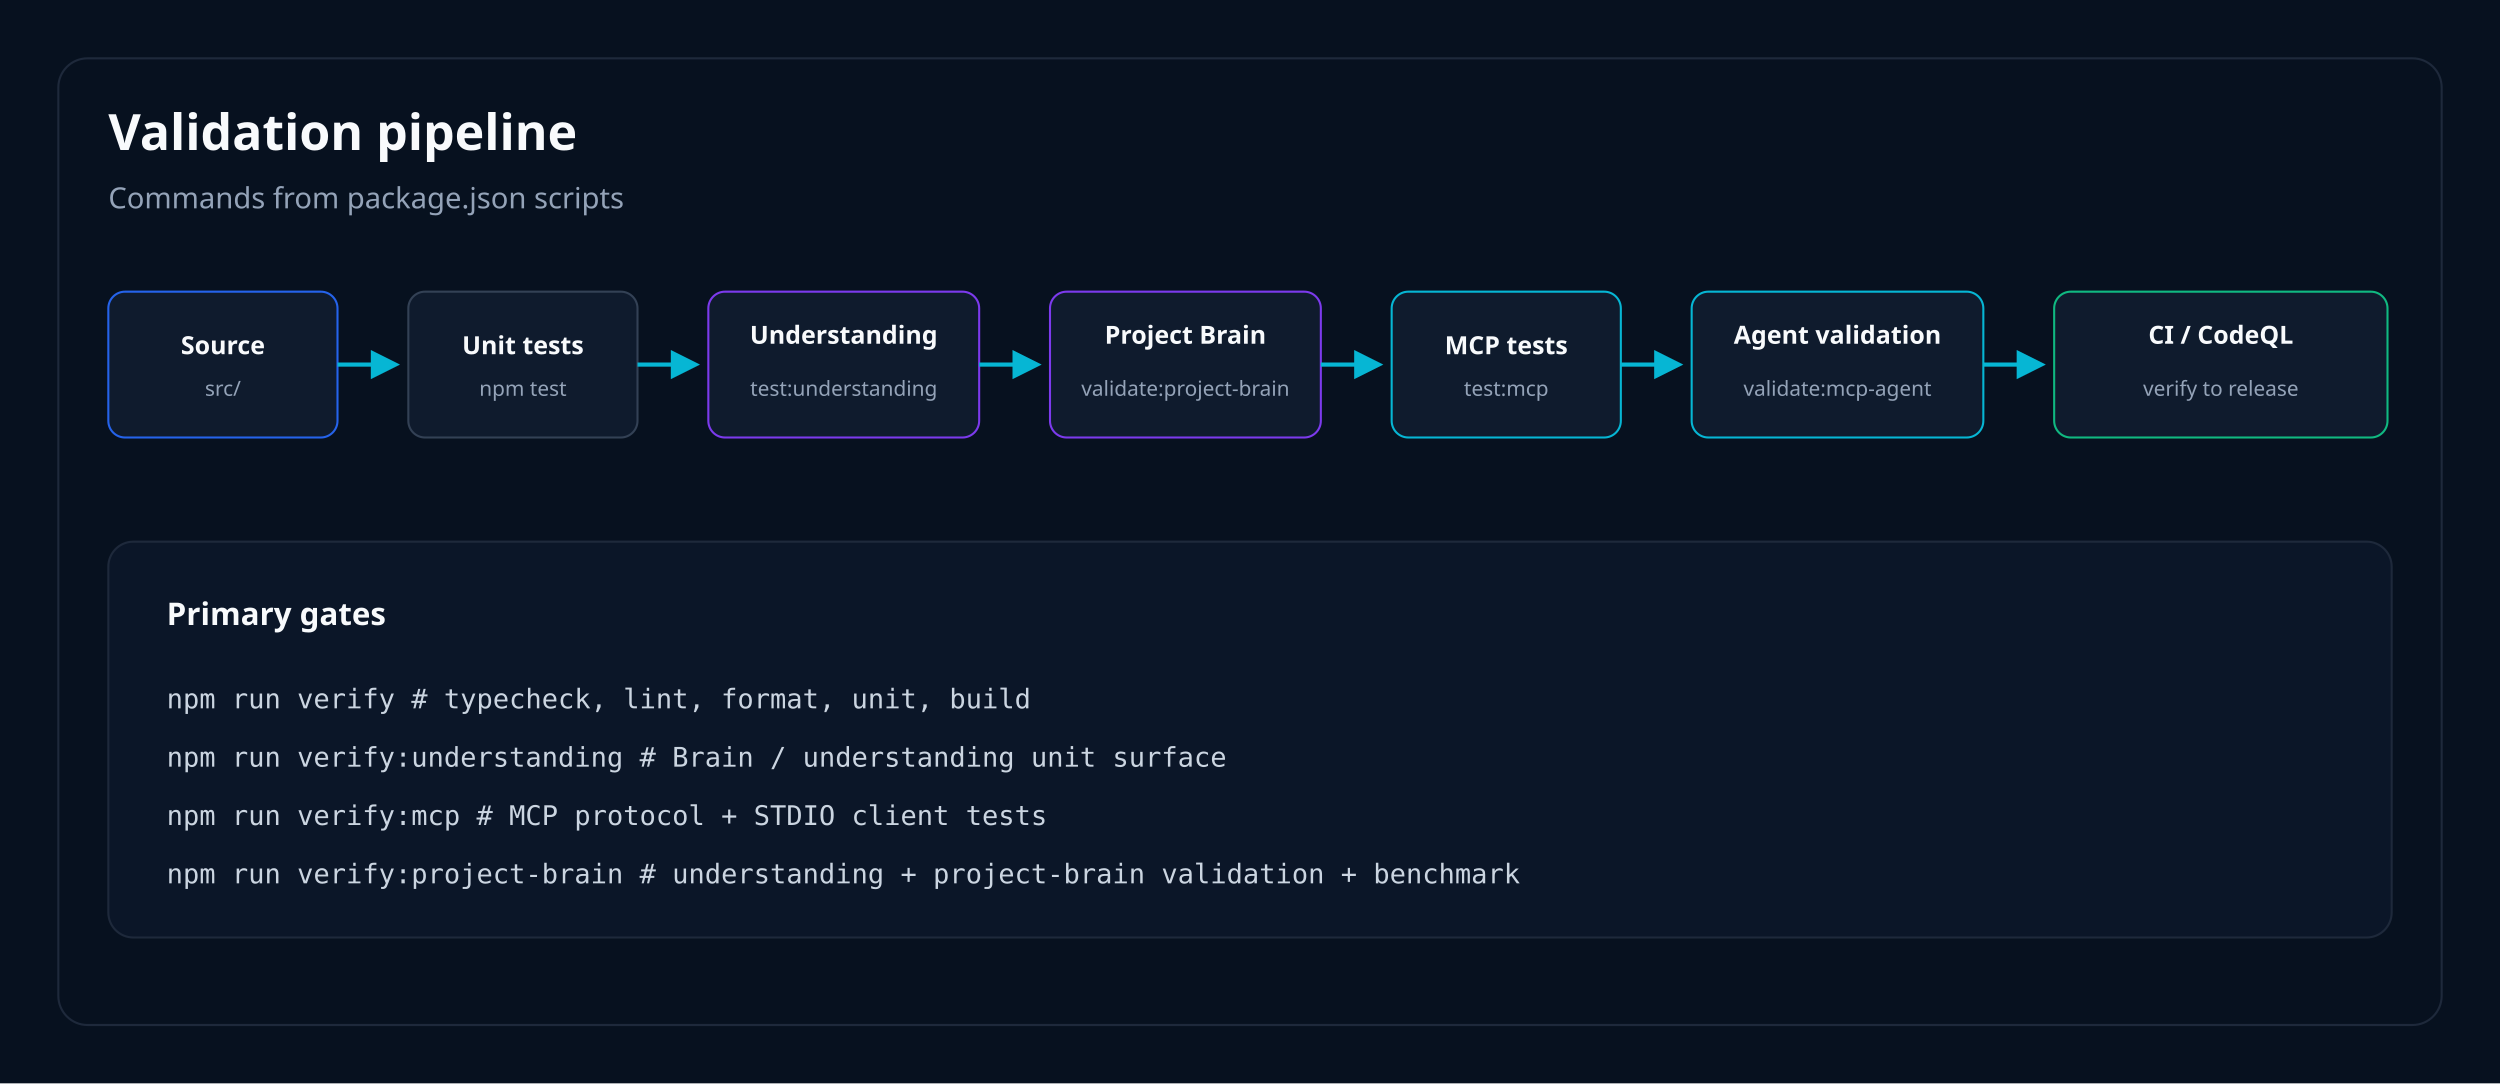
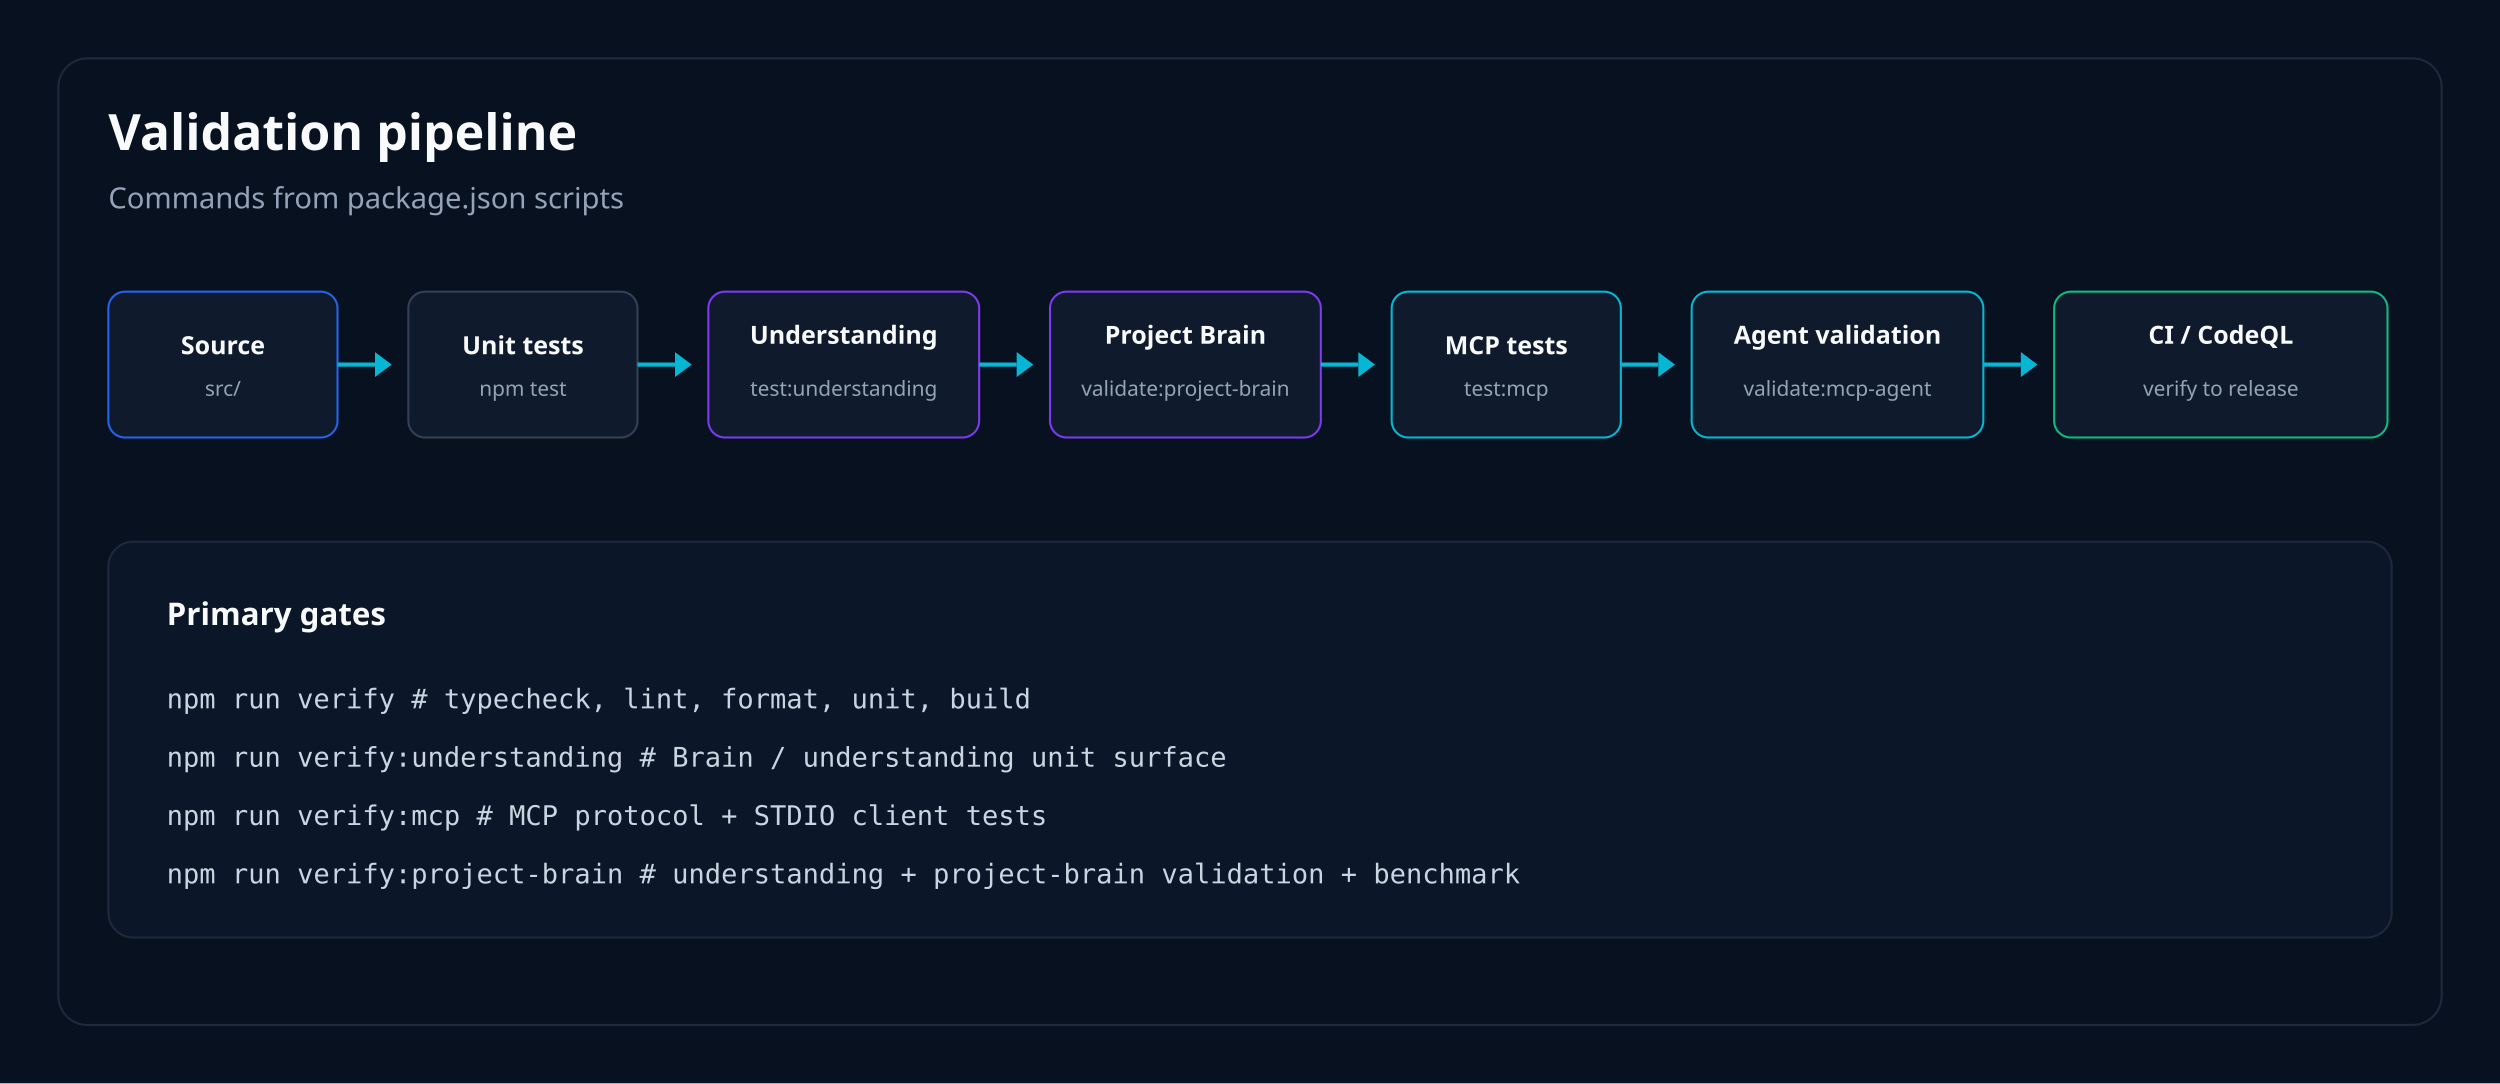
<svg xmlns="http://www.w3.org/2000/svg" width="1200" height="520" viewBox="0 0 1200 520" role="img" aria-labelledby="title desc">
-   <defs>
-     <marker id="pipe" markerWidth="7" markerHeight="7" refX="5" refY="3.5" orient="auto">
-       <path d="M0,0 L7,3.5 L0,7 Z" fill="#06B6D4" />
-     </marker>
-   </defs>
  <rect width="1200" height="520" fill="#07111F" />
  <rect x="28" y="28" width="1144" height="464" rx="14" fill="none" stroke="#1E293B" />
-   <text x="52" y="72" font-family="ui-sans-serif, system-ui, sans-serif" font-size="24" font-weight="700" fill="#F8FAFC">Validation pipeline</text>
-   <text x="52" y="100" font-family="ui-sans-serif, system-ui, sans-serif" font-size="14" fill="#94A3B8">Commands from package.json scripts</text>
-   <g font-family="ui-sans-serif, system-ui, sans-serif" font-size="12" font-weight="600" fill="#F8FAFC">
+   <text x="52" y="72" font-family="system-ui,sans-serif" font-size="24" font-weight="700" fill="#F8FAFC">Validation pipeline</text>
+   <text x="52" y="100" font-family="system-ui,sans-serif" font-size="14" fill="#94A3B8">Commands from package.json scripts</text>
+   <g font-family="system-ui,sans-serif" font-size="12" font-weight="600" fill="#F8FAFC">
    <rect x="52" y="140" width="110" height="70" rx="8" fill="#0F1B2D" stroke="#2563EB" />
    <text x="107" y="170" text-anchor="middle">Source</text>
    <text x="107" y="190" text-anchor="middle" font-size="10" fill="#94A3B8" font-weight="500">src/</text>
-     <line x1="162" y1="175" x2="188" y2="175" stroke="#06B6D4" stroke-width="2" marker-end="url(#pipe)" />
+     <line x1="162" y1="175" x2="180" y2="175" stroke="#06B6D4" stroke-width="2" />
+     <polygon points="188,175 180,169 180,181" fill="#06B6D4" />
    <rect x="196" y="140" width="110" height="70" rx="8" fill="#0F1B2D" stroke="#334155" />
    <text x="251" y="170" text-anchor="middle">Unit tests</text>
    <text x="251" y="190" text-anchor="middle" font-size="10" fill="#94A3B8" font-weight="500">npm test</text>
-     <line x1="306" y1="175" x2="332" y2="175" stroke="#06B6D4" stroke-width="2" marker-end="url(#pipe)" />
+     <line x1="306" y1="175" x2="324" y2="175" stroke="#06B6D4" stroke-width="2" />
+     <polygon points="332,175 324,169 324,181" fill="#06B6D4" />
    <rect x="340" y="140" width="130" height="70" rx="8" fill="#0F1B2D" stroke="#7C3AED" />
    <text x="405" y="165" text-anchor="middle">Understanding</text>
    <text x="405" y="190" text-anchor="middle" font-size="10" fill="#94A3B8" font-weight="500">test:understanding</text>
-     <line x1="470" y1="175" x2="496" y2="175" stroke="#06B6D4" stroke-width="2" marker-end="url(#pipe)" />
+     <line x1="470" y1="175" x2="488" y2="175" stroke="#06B6D4" stroke-width="2" />
+     <polygon points="496,175 488,169 488,181" fill="#06B6D4" />
    <rect x="504" y="140" width="130" height="70" rx="8" fill="#0F1B2D" stroke="#7C3AED" />
    <text x="569" y="165" text-anchor="middle">Project Brain</text>
    <text x="569" y="190" text-anchor="middle" font-size="10" fill="#94A3B8" font-weight="500">validate:project-brain</text>
-     <line x1="634" y1="175" x2="660" y2="175" stroke="#06B6D4" stroke-width="2" marker-end="url(#pipe)" />
+     <line x1="634" y1="175" x2="652" y2="175" stroke="#06B6D4" stroke-width="2" />
+     <polygon points="660,175 652,169 652,181" fill="#06B6D4" />
    <rect x="668" y="140" width="110" height="70" rx="8" fill="#0F1B2D" stroke="#06B6D4" />
    <text x="723" y="170" text-anchor="middle">MCP tests</text>
    <text x="723" y="190" text-anchor="middle" font-size="10" fill="#94A3B8" font-weight="500">test:mcp</text>
-     <line x1="778" y1="175" x2="804" y2="175" stroke="#06B6D4" stroke-width="2" marker-end="url(#pipe)" />
+     <line x1="778" y1="175" x2="796" y2="175" stroke="#06B6D4" stroke-width="2" />
+     <polygon points="804,175 796,169 796,181" fill="#06B6D4" />
    <rect x="812" y="140" width="140" height="70" rx="8" fill="#0F1B2D" stroke="#06B6D4" />
    <text x="882" y="165" text-anchor="middle">Agent validation</text>
    <text x="882" y="190" text-anchor="middle" font-size="10" fill="#94A3B8" font-weight="500">validate:mcp-agent</text>
-     <line x1="952" y1="175" x2="978" y2="175" stroke="#06B6D4" stroke-width="2" marker-end="url(#pipe)" />
+     <line x1="952" y1="175" x2="970" y2="175" stroke="#06B6D4" stroke-width="2" />
+     <polygon points="978,175 970,169 970,181" fill="#06B6D4" />
    <rect x="986" y="140" width="160" height="70" rx="8" fill="#0F1B2D" stroke="#10B981" />
    <text x="1066" y="165" text-anchor="middle">CI / CodeQL</text>
    <text x="1066" y="190" text-anchor="middle" font-size="10" fill="#94A3B8" font-weight="500">verify to release</text>
  </g>
  <rect x="52" y="260" width="1096" height="190" rx="12" fill="#0B1628" stroke="#1E293B" />
-   <text x="80" y="300" font-family="ui-sans-serif, system-ui, sans-serif" font-size="15" font-weight="700" fill="#F8FAFC">Primary gates</text>
-   <g font-family="ui-monospace, Menlo, monospace" font-size="13" fill="#CBD5E1">
+   <text x="80" y="300" font-family="system-ui,sans-serif" font-size="15" font-weight="700" fill="#F8FAFC">Primary gates</text>
+   <g font-family="ui-monospace,monospace" font-size="13" fill="#CBD5E1">
    <text x="80" y="340">npm run verify                 # typecheck, lint, format, unit, build</text>
    <text x="80" y="368">npm run verify:understanding   # Brain / understanding unit surface</text>
    <text x="80" y="396">npm run verify:mcp             # MCP protocol + STDIO client tests</text>
    <text x="80" y="424">npm run verify:project-brain   # understanding + project-brain validation + benchmark</text>
  </g>
</svg>
